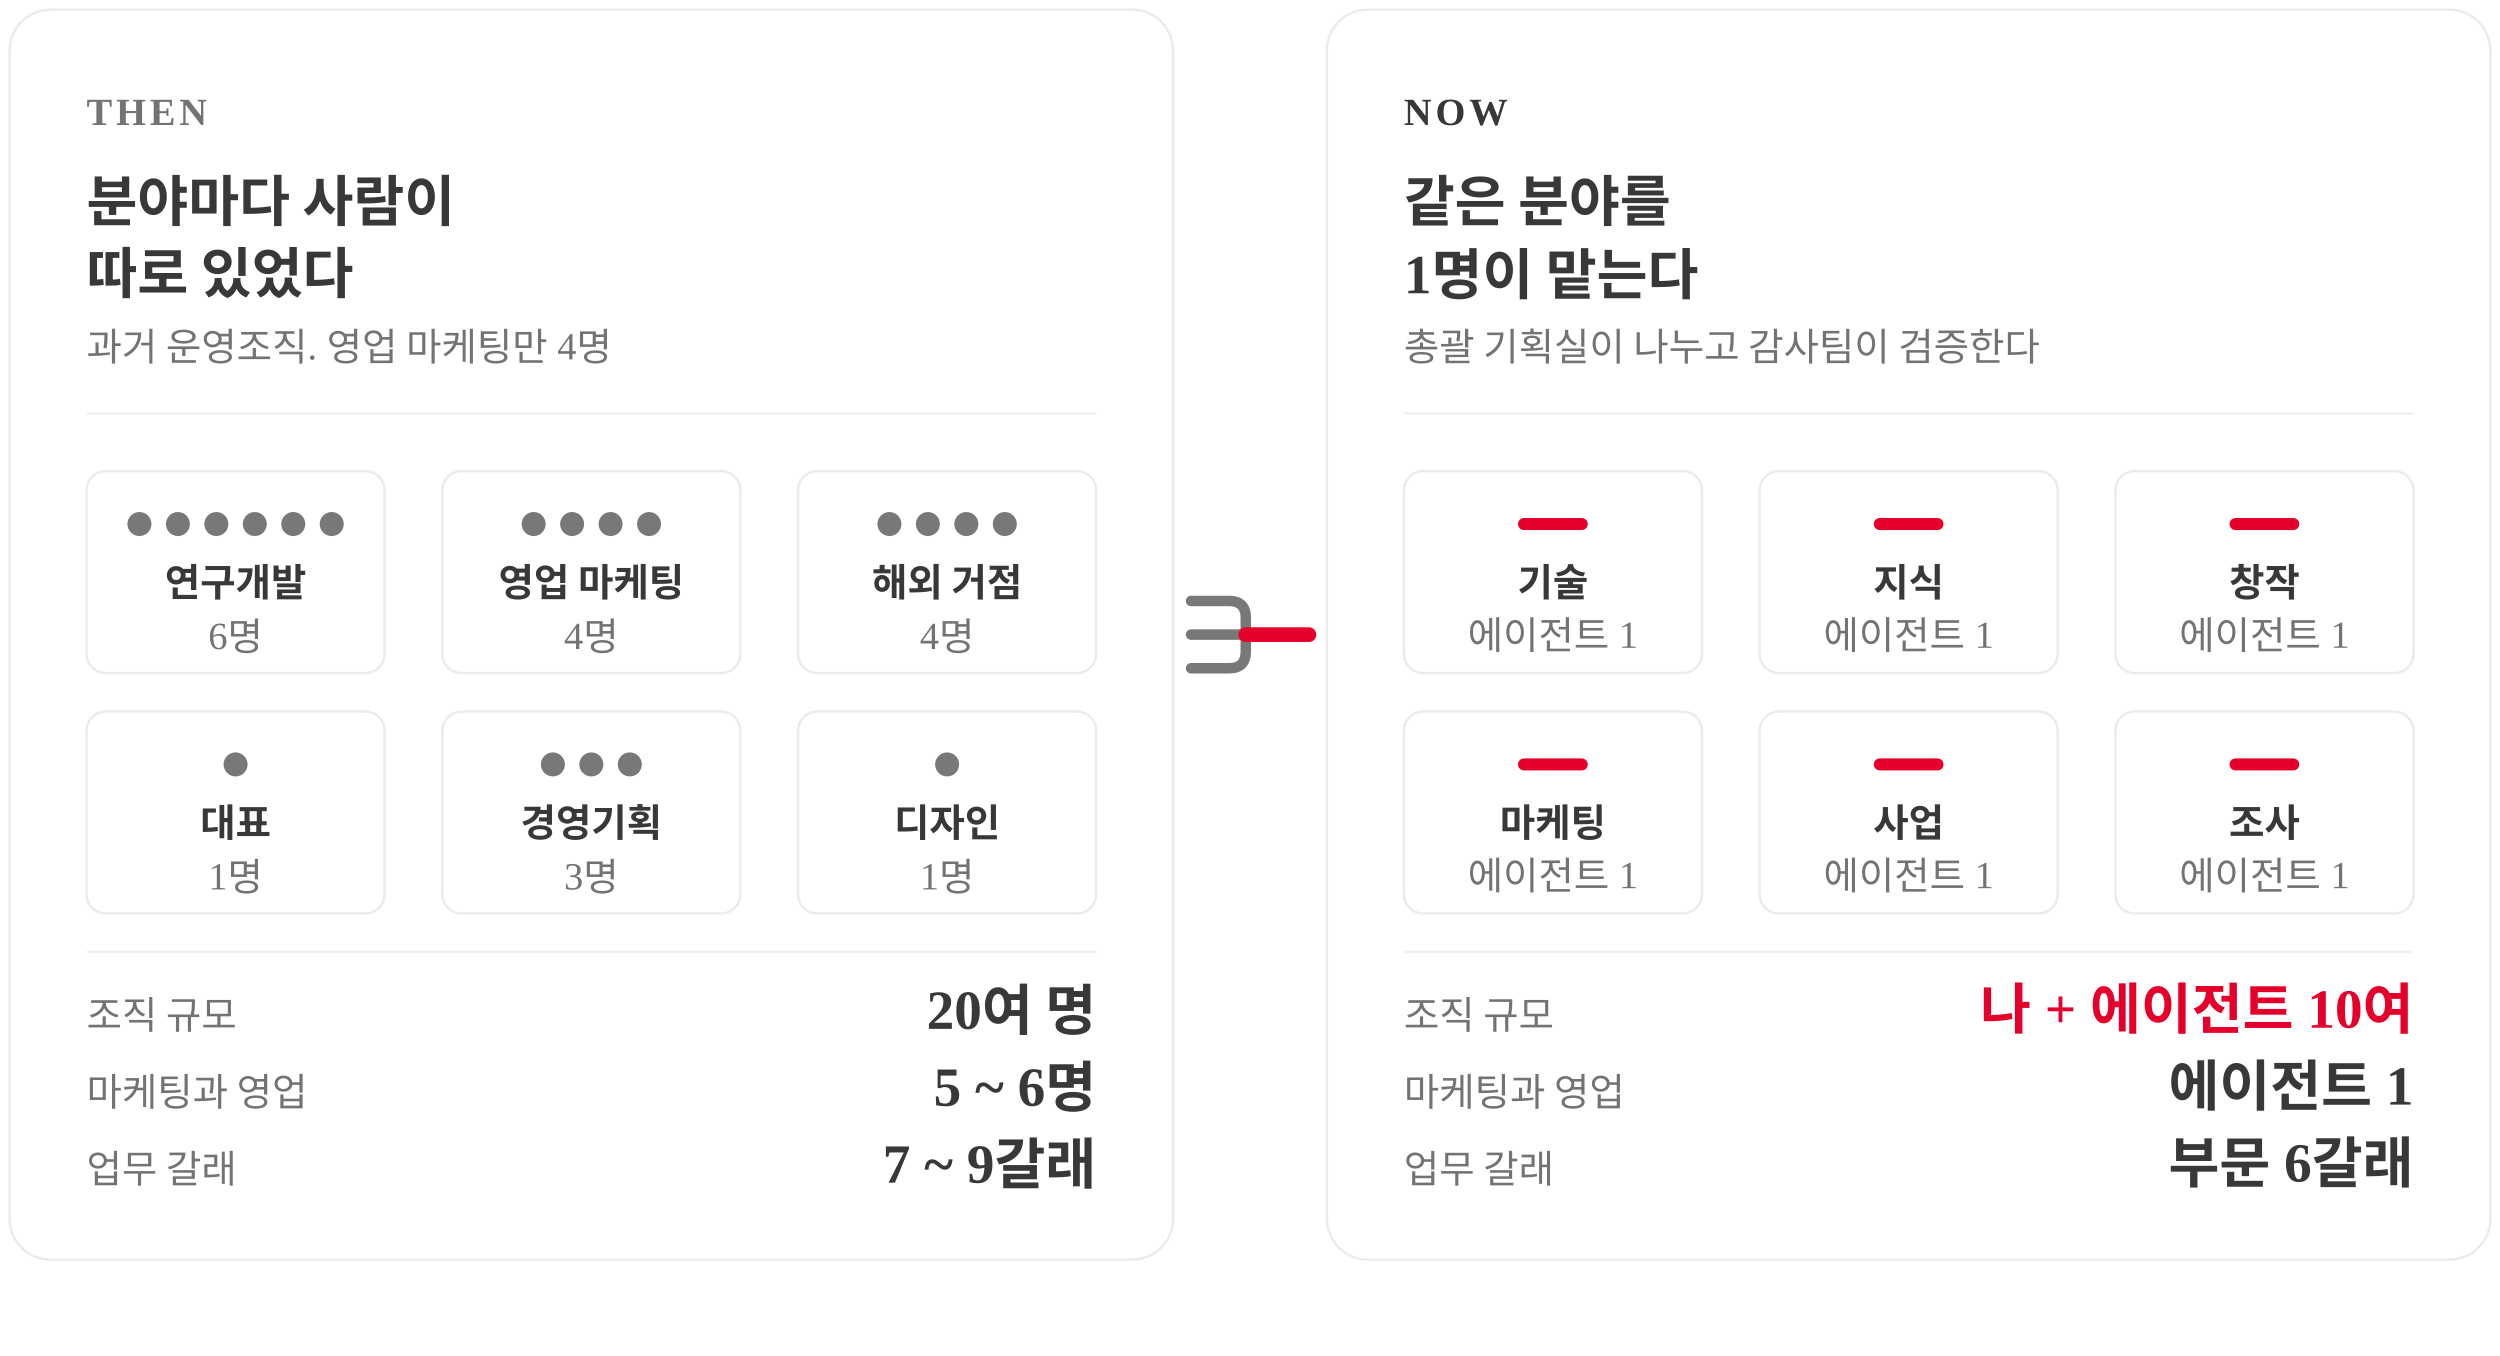
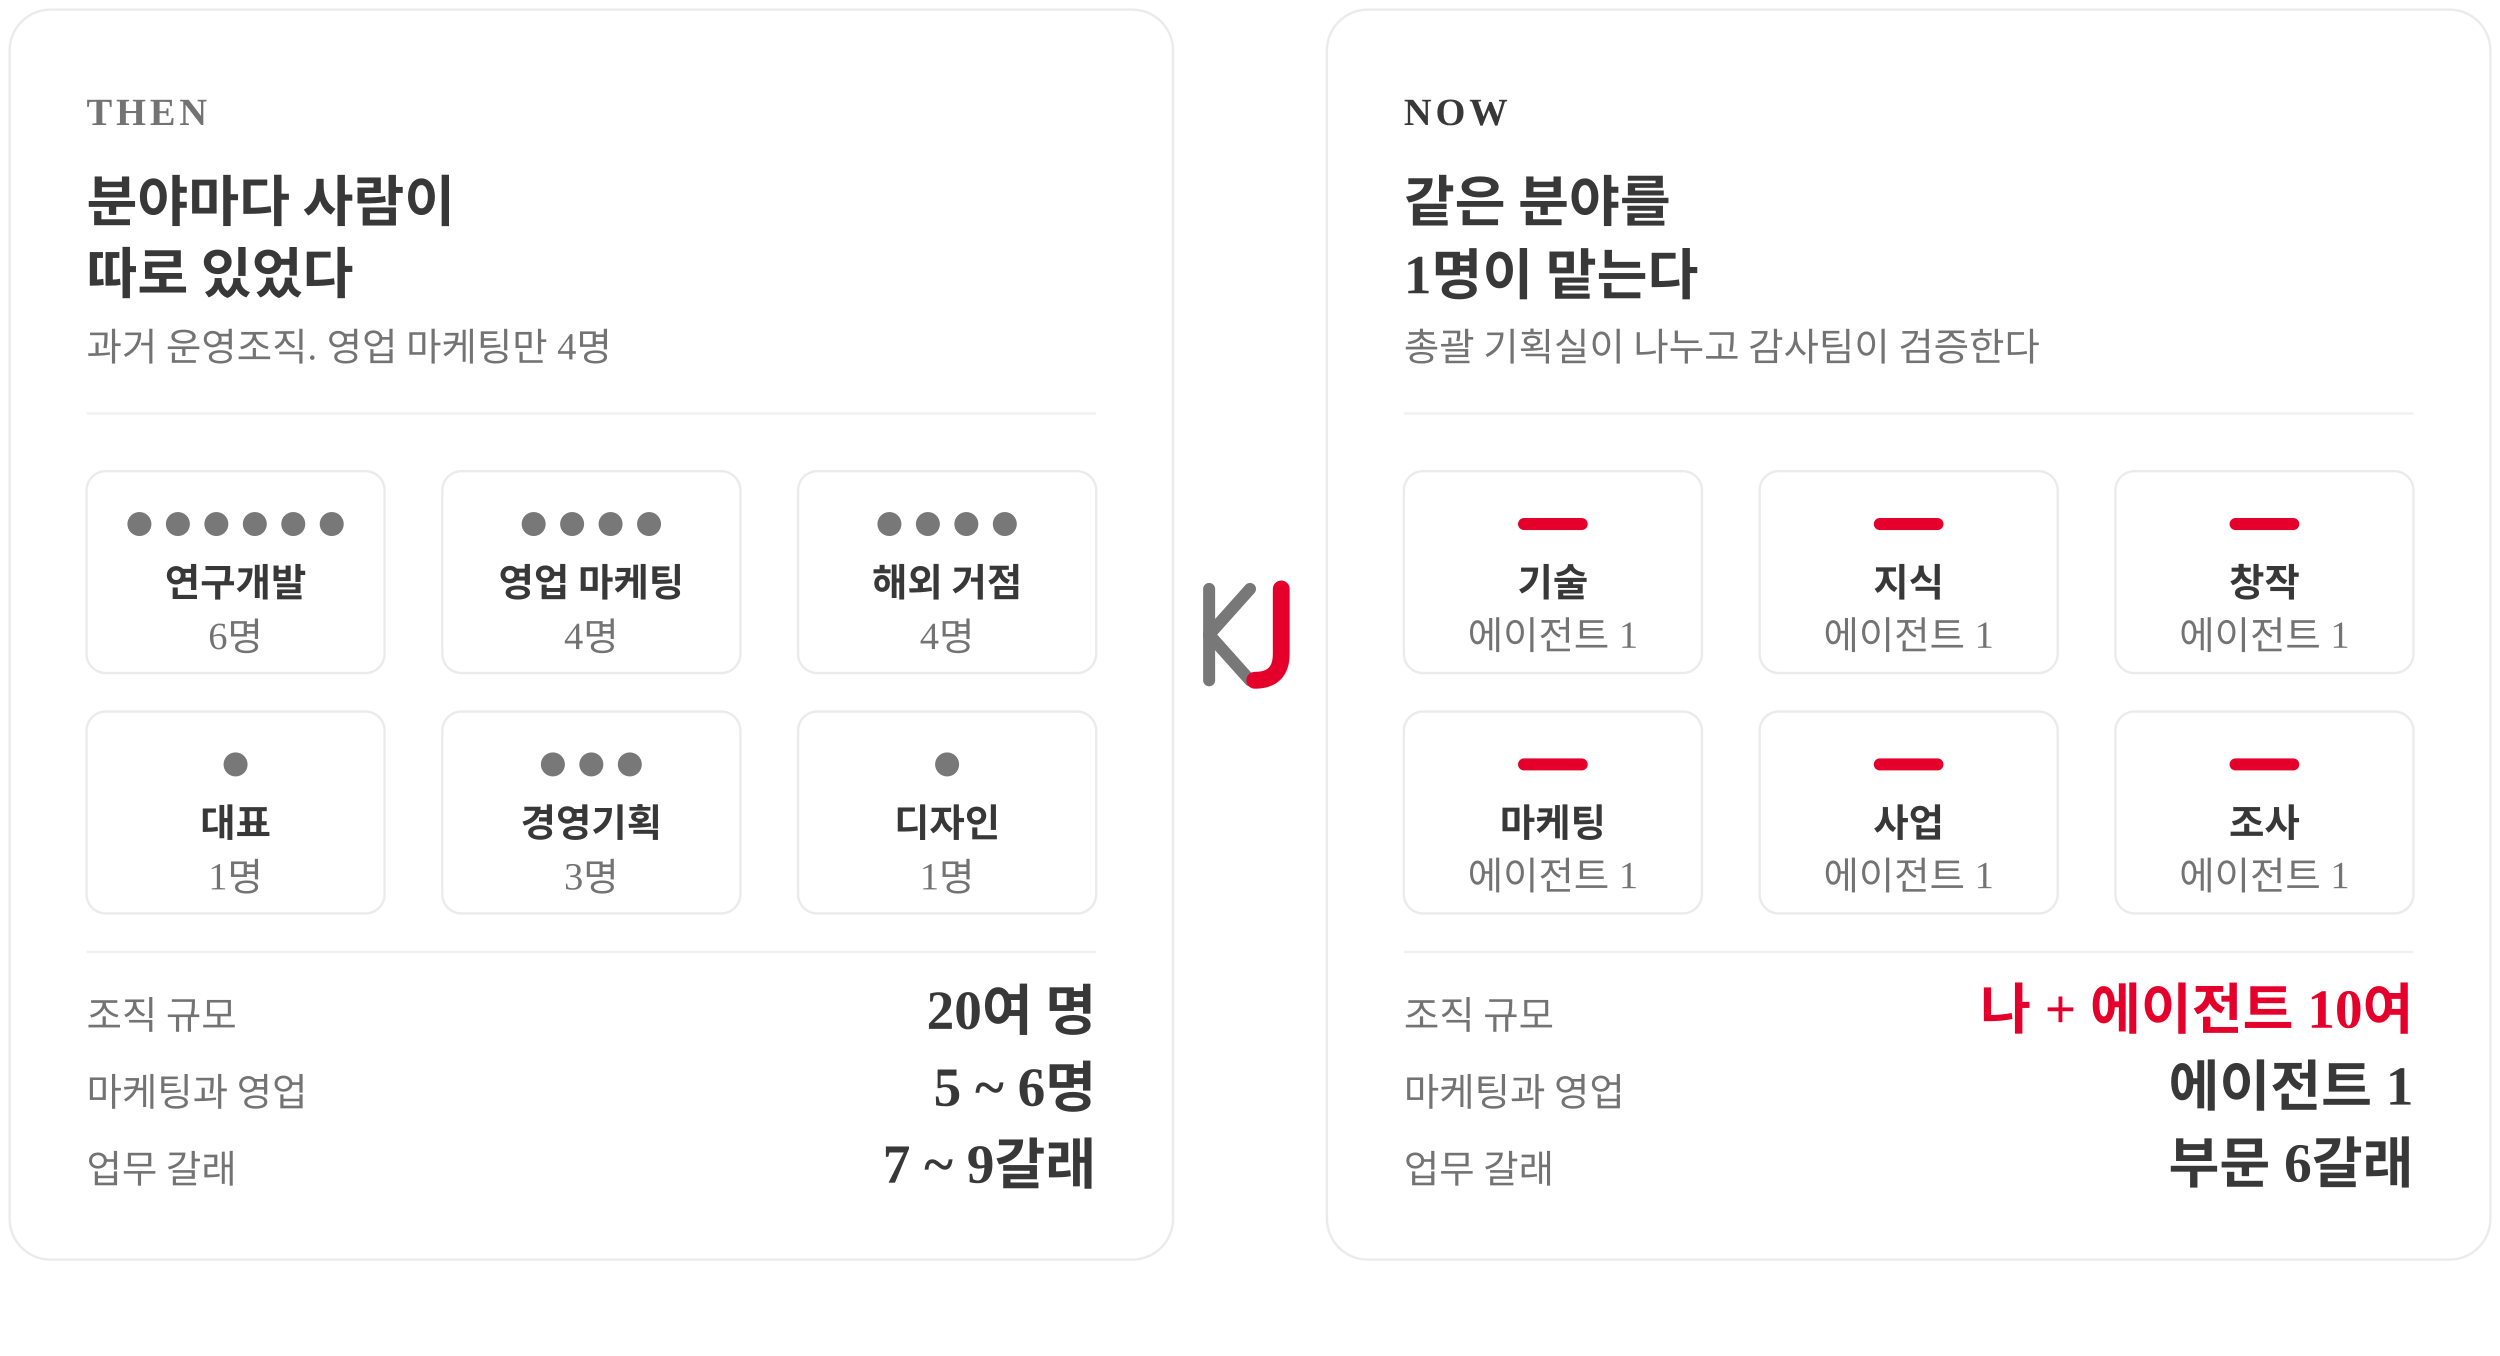
<svg xmlns="http://www.w3.org/2000/svg" class="kjd kjd-tvn" viewBox="-4 -4 1040 564" width="1040" height="564" role="img" aria-labelledby="kjdTvnTitle kjdTvnDesc">
  <style>
.kjd-tvn text { font-family: var(--kj-font, "Nanum Gothic", "Noto Sans KR", -apple-system, BlinkMacSystemFont, "Segoe UI", Roboto, sans-serif); }
.kjd-tvn .t-era-then { font-size: 16px; font-weight: 700; letter-spacing: 1.6px; fill: var(--kj-text-2, #737373); }
.kjd-tvn .t-era-now  { font-size: 16px; font-weight: 700; letter-spacing: 1.6px; fill: var(--kj-text, #383838); }
.kjd-tvn .t-h        { font-size: 23px; font-weight: 700; fill: var(--kj-text, #383838); }
.kjd-tvn .t-sub      { font-size: 16px; font-weight: 400; fill: var(--kj-text-2, #737373); }
.kjd-tvn .t-lane     { font-size: 16px; font-weight: 700; fill: var(--kj-text, #383838); }
.kjd-tvn .t-count    { font-size: 16px; font-weight: 400; fill: var(--kj-text-2, #737373); }
.kjd-tvn .t-metric   { font-size: 16px; font-weight: 400; fill: var(--kj-text-2, #737373); }
.kjd-tvn .t-num      { font-size: 23px; font-weight: 700; fill: var(--kj-text, #383838); }
.kjd-tvn .t-val      { font-size: 23px; font-weight: 700; fill: var(--kj-accent, #E5002B); }
.kjd-tvn .t-cap      { font-size: 16px; font-weight: 400; fill: var(--kj-text-2, #737373); }
.kjd-tvn .panel      { fill: var(--kj-surface, #FFFFFF); stroke: var(--kj-border, rgba(0,0,0,0.08)); stroke-width: 1; }
.kjd-tvn .box        { fill: none; stroke: var(--kj-border, rgba(0,0,0,0.08)); stroke-width: 1; }
.kjd-tvn .rule       { stroke: var(--kj-divider, rgba(0,0,0,0.06)); stroke-width: 1; }
.kjd-tvn .glyph      { fill: var(--kj-text-3, #787878); }
.kjd-tvn .glyph-out  { fill: none; stroke: var(--kj-accent, #E5002B); stroke-width: 5; stroke-linecap: round; }
.kjd-tvn .mk-line    { fill: none; stroke: var(--kj-text-3, #787878); stroke-width: 5; stroke-linecap: round; stroke-linejoin: round; }
.kjd-tvn .mk-out     { fill: none; stroke: var(--kj-accent, #E5002B); stroke-width: 7; stroke-linecap: round; stroke-linejoin: round; }
</style>
  <rect class="panel" x="0" y="0" width="484" height="520" rx="17" />
  <text class="t-era-then" x="32" y="48" data-t="tvn.then.era">THEN</text>
  <text class="t-h" x="32" y="88" data-t="tvn.then.h1">분야마다 사람이</text>
  <text class="t-h" x="32" y="118" data-t="tvn.then.h2">따로 있었다</text>
  <text class="t-sub" x="32" y="146" data-t="tvn.then.sub">과거 운영조직. 영업 마케팅만 4명</text>
  <line class="rule" x1="32" y1="168" x2="452" y2="168" />
  <g>
    <rect class="box" x="32" y="192" width="124" height="84" rx="8" />
    <g class="glyph">
      <circle cx="54" cy="214" r="5" />
      <circle cx="70" cy="214" r="5" />
      <circle cx="86" cy="214" r="5" />
      <circle cx="102" cy="214" r="5" />
      <circle cx="118" cy="214" r="5" />
      <circle cx="134" cy="214" r="5" />
    </g>
    <text class="t-lane" x="94" y="244" text-anchor="middle" data-t="tvn.then.r1.name">연구개발</text>
    <text class="t-count" x="94" y="266" text-anchor="middle" data-t="tvn.then.r1.n">6명</text>
    <rect class="box" x="180" y="192" width="124" height="84" rx="8" />
    <g class="glyph">
      <circle cx="218" cy="214" r="5" />
      <circle cx="234" cy="214" r="5" />
      <circle cx="250" cy="214" r="5" />
      <circle cx="266" cy="214" r="5" />
    </g>
    <text class="t-lane" x="242" y="244" text-anchor="middle" data-t="tvn.then.r2.name">영업 마케팅</text>
    <text class="t-count" x="242" y="266" text-anchor="middle" data-t="tvn.then.r2.n">4명</text>
    <rect class="box" x="328" y="192" width="124" height="84" rx="8" />
    <g class="glyph">
      <circle cx="366" cy="214" r="5" />
      <circle cx="382" cy="214" r="5" />
      <circle cx="398" cy="214" r="5" />
      <circle cx="414" cy="214" r="5" />
    </g>
    <text class="t-lane" x="390" y="244" text-anchor="middle" data-t="tvn.then.r3.name">해외 거점</text>
    <text class="t-count" x="390" y="266" text-anchor="middle" data-t="tvn.then.r3.n">4명</text>
    <rect class="box" x="32" y="292" width="124" height="84" rx="8" />
    <circle class="glyph" cx="94" cy="314" r="5" />
    <text class="t-lane" x="94" y="344" text-anchor="middle" data-t="tvn.then.r4.name">대표</text>
    <text class="t-count" x="94" y="366" text-anchor="middle" data-t="tvn.then.r4.n">1명</text>
    <rect class="box" x="180" y="292" width="124" height="84" rx="8" />
    <g class="glyph">
      <circle cx="226" cy="314" r="5" />
      <circle cx="242" cy="314" r="5" />
      <circle cx="258" cy="314" r="5" />
    </g>
    <text class="t-lane" x="242" y="344" text-anchor="middle" data-t="tvn.then.r5.name">경영기획</text>
    <text class="t-count" x="242" y="366" text-anchor="middle" data-t="tvn.then.r5.n">3명</text>
    <rect class="box" x="328" y="292" width="124" height="84" rx="8" />
    <circle class="glyph" cx="390" cy="314" r="5" />
    <text class="t-lane" x="390" y="344" text-anchor="middle" data-t="tvn.then.r6.name">디자인</text>
    <text class="t-count" x="390" y="366" text-anchor="middle" data-t="tvn.then.r6.n">1명</text>
  </g>
  <line class="rule" x1="32" y1="392" x2="452" y2="392" />
  <text class="t-metric" x="32" y="424" data-t="tvn.m1.label">조직 규모</text>
  <text class="t-num" x="452" y="424" text-anchor="end" data-t="tvn.m1.then">20여 명</text>
  <text class="t-metric" x="32" y="456" data-t="tvn.m2.label">마케팅과 영업</text>
  <text class="t-num" x="452" y="456" text-anchor="end" data-t="tvn.m2.then">5 ~ 6명</text>
  <text class="t-metric" x="32" y="488" data-t="tvn.m3.label">업무 갈래</text>
  <text class="t-num" x="452" y="488" text-anchor="end" data-t="tvn.m3.then">7 ~ 9갈래</text>
-   <g transform="translate(488 239) scale(0.875)">
-     <path class="mk-line" d="M4 8 H22 Q30 8 30 16 V24" />
-     <path class="mk-line" d="M4 24 H30" />
-     <path class="mk-line" d="M4 40 H22 Q30 40 30 32 V24" />
-     <path class="mk-out" d="M30 24 H60" />
+   <g transform="translate(482 228)">
+     <path class="mk-line" d="M17 13 V51" />
+     <path class="mk-line" d="M17 32 L34 13" />
+     <path class="mk-line" d="M17 32 L34 51" />
+     <path class="mk-out" d="M47 13 V40 Q47 51 36 51" />
  </g>
  <rect class="panel" x="548" y="0" width="484" height="520" rx="17" />
  <text class="t-era-now" x="580" y="48" data-t="tvn.now.era">NOW</text>
  <text class="t-h" x="580" y="88" data-t="tvn.now.h1">같은 분야를</text>
  <text class="t-h" x="580" y="118" data-t="tvn.now.h2">1명이 맡는다</text>
  <text class="t-sub" x="580" y="146" data-t="tvn.now.sub">총괄 기획실이 나누고 감사팀이 검증한다</text>
  <line class="rule" x1="580" y1="168" x2="1000" y2="168" />
  <g>
    <rect class="box" x="580" y="192" width="124" height="84" rx="8" />
    <path class="glyph-out" d="M630 214 H654" />
    <text class="t-lane" x="642" y="244" text-anchor="middle" data-t="tvn.dept.tech">기술</text>
    <text class="t-count" x="642" y="266" text-anchor="middle" data-t="tvn.dept.tech.n">에이전트 1</text>
    <rect class="box" x="728" y="192" width="124" height="84" rx="8" />
    <path class="glyph-out" d="M778 214 H802" />
    <text class="t-lane" x="790" y="244" text-anchor="middle" data-t="tvn.dept.knowledge">지식</text>
    <text class="t-count" x="790" y="266" text-anchor="middle" data-t="tvn.dept.knowledge.n">에이전트 1</text>
    <rect class="box" x="876" y="192" width="124" height="84" rx="8" />
    <path class="glyph-out" d="M926 214 H950" />
    <text class="t-lane" x="938" y="244" text-anchor="middle" data-t="tvn.dept.creative">창작</text>
    <text class="t-count" x="938" y="266" text-anchor="middle" data-t="tvn.dept.creative.n">에이전트 1</text>
    <rect class="box" x="580" y="292" width="124" height="84" rx="8" />
    <path class="glyph-out" d="M630 314 H654" />
    <text class="t-lane" x="642" y="344" text-anchor="middle" data-t="tvn.dept.marketing">마케팅</text>
    <text class="t-count" x="642" y="366" text-anchor="middle" data-t="tvn.dept.marketing.n">에이전트 1</text>
    <rect class="box" x="728" y="292" width="124" height="84" rx="8" />
    <path class="glyph-out" d="M778 314 H802" />
    <text class="t-lane" x="790" y="344" text-anchor="middle" data-t="tvn.dept.business">사업</text>
    <text class="t-count" x="790" y="366" text-anchor="middle" data-t="tvn.dept.business.n">에이전트 1</text>
    <rect class="box" x="876" y="292" width="124" height="84" rx="8" />
    <path class="glyph-out" d="M926 314 H950" />
    <text class="t-lane" x="938" y="344" text-anchor="middle" data-t="tvn.dept.intelligence">조사</text>
    <text class="t-count" x="938" y="366" text-anchor="middle" data-t="tvn.dept.intelligence.n">에이전트 1</text>
  </g>
  <line class="rule" x1="580" y1="392" x2="1000" y2="392" />
  <text class="t-metric" x="580" y="424" data-t="tvn.m1.label.now">조직 규모</text>
  <text class="t-val" x="1000" y="424" text-anchor="end" data-t="tvn.m1.now">나 + 에이전트 10여</text>
  <text class="t-metric" x="580" y="456" data-t="tvn.m2.label.now">마케팅과 영업</text>
  <text class="t-num" x="1000" y="456" text-anchor="end" data-t="tvn.m2.now">에이전트 1</text>
  <text class="t-metric" x="580" y="488" data-t="tvn.m3.label.now">업무 갈래</text>
  <text class="t-num" x="1000" y="488" text-anchor="end" data-t="tvn.m3.now">부문 6갈래</text>
</svg>
